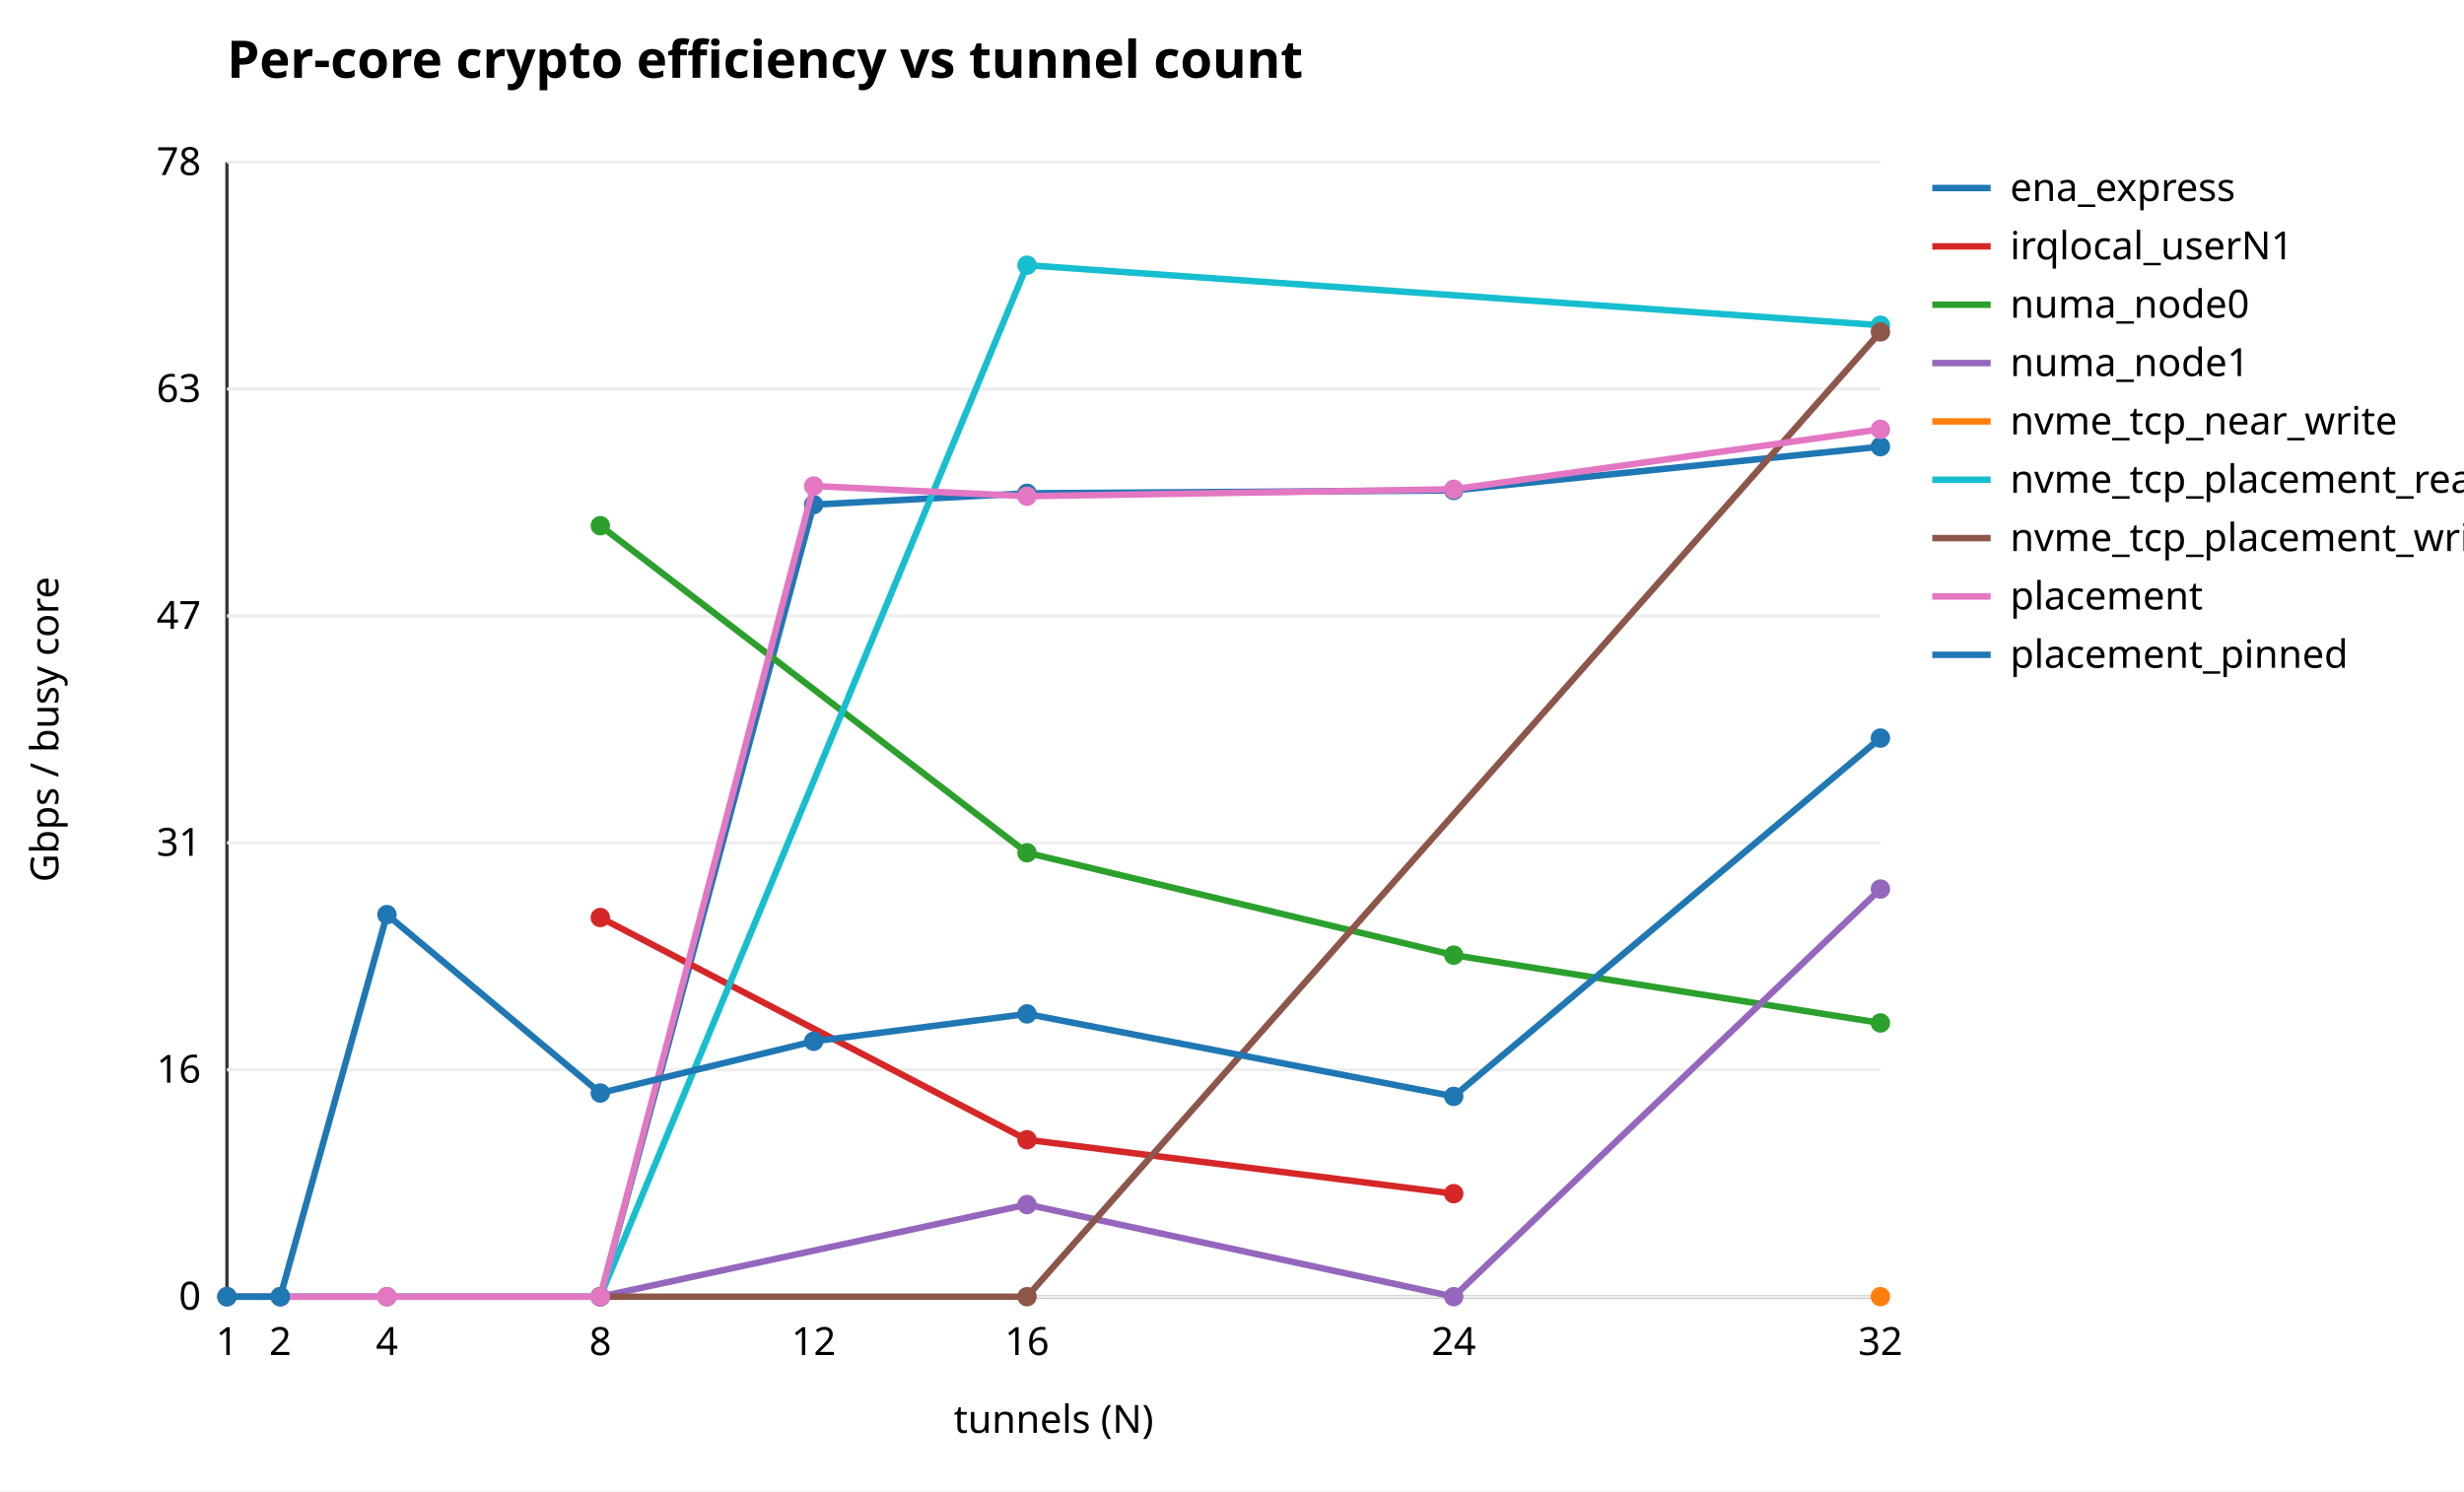
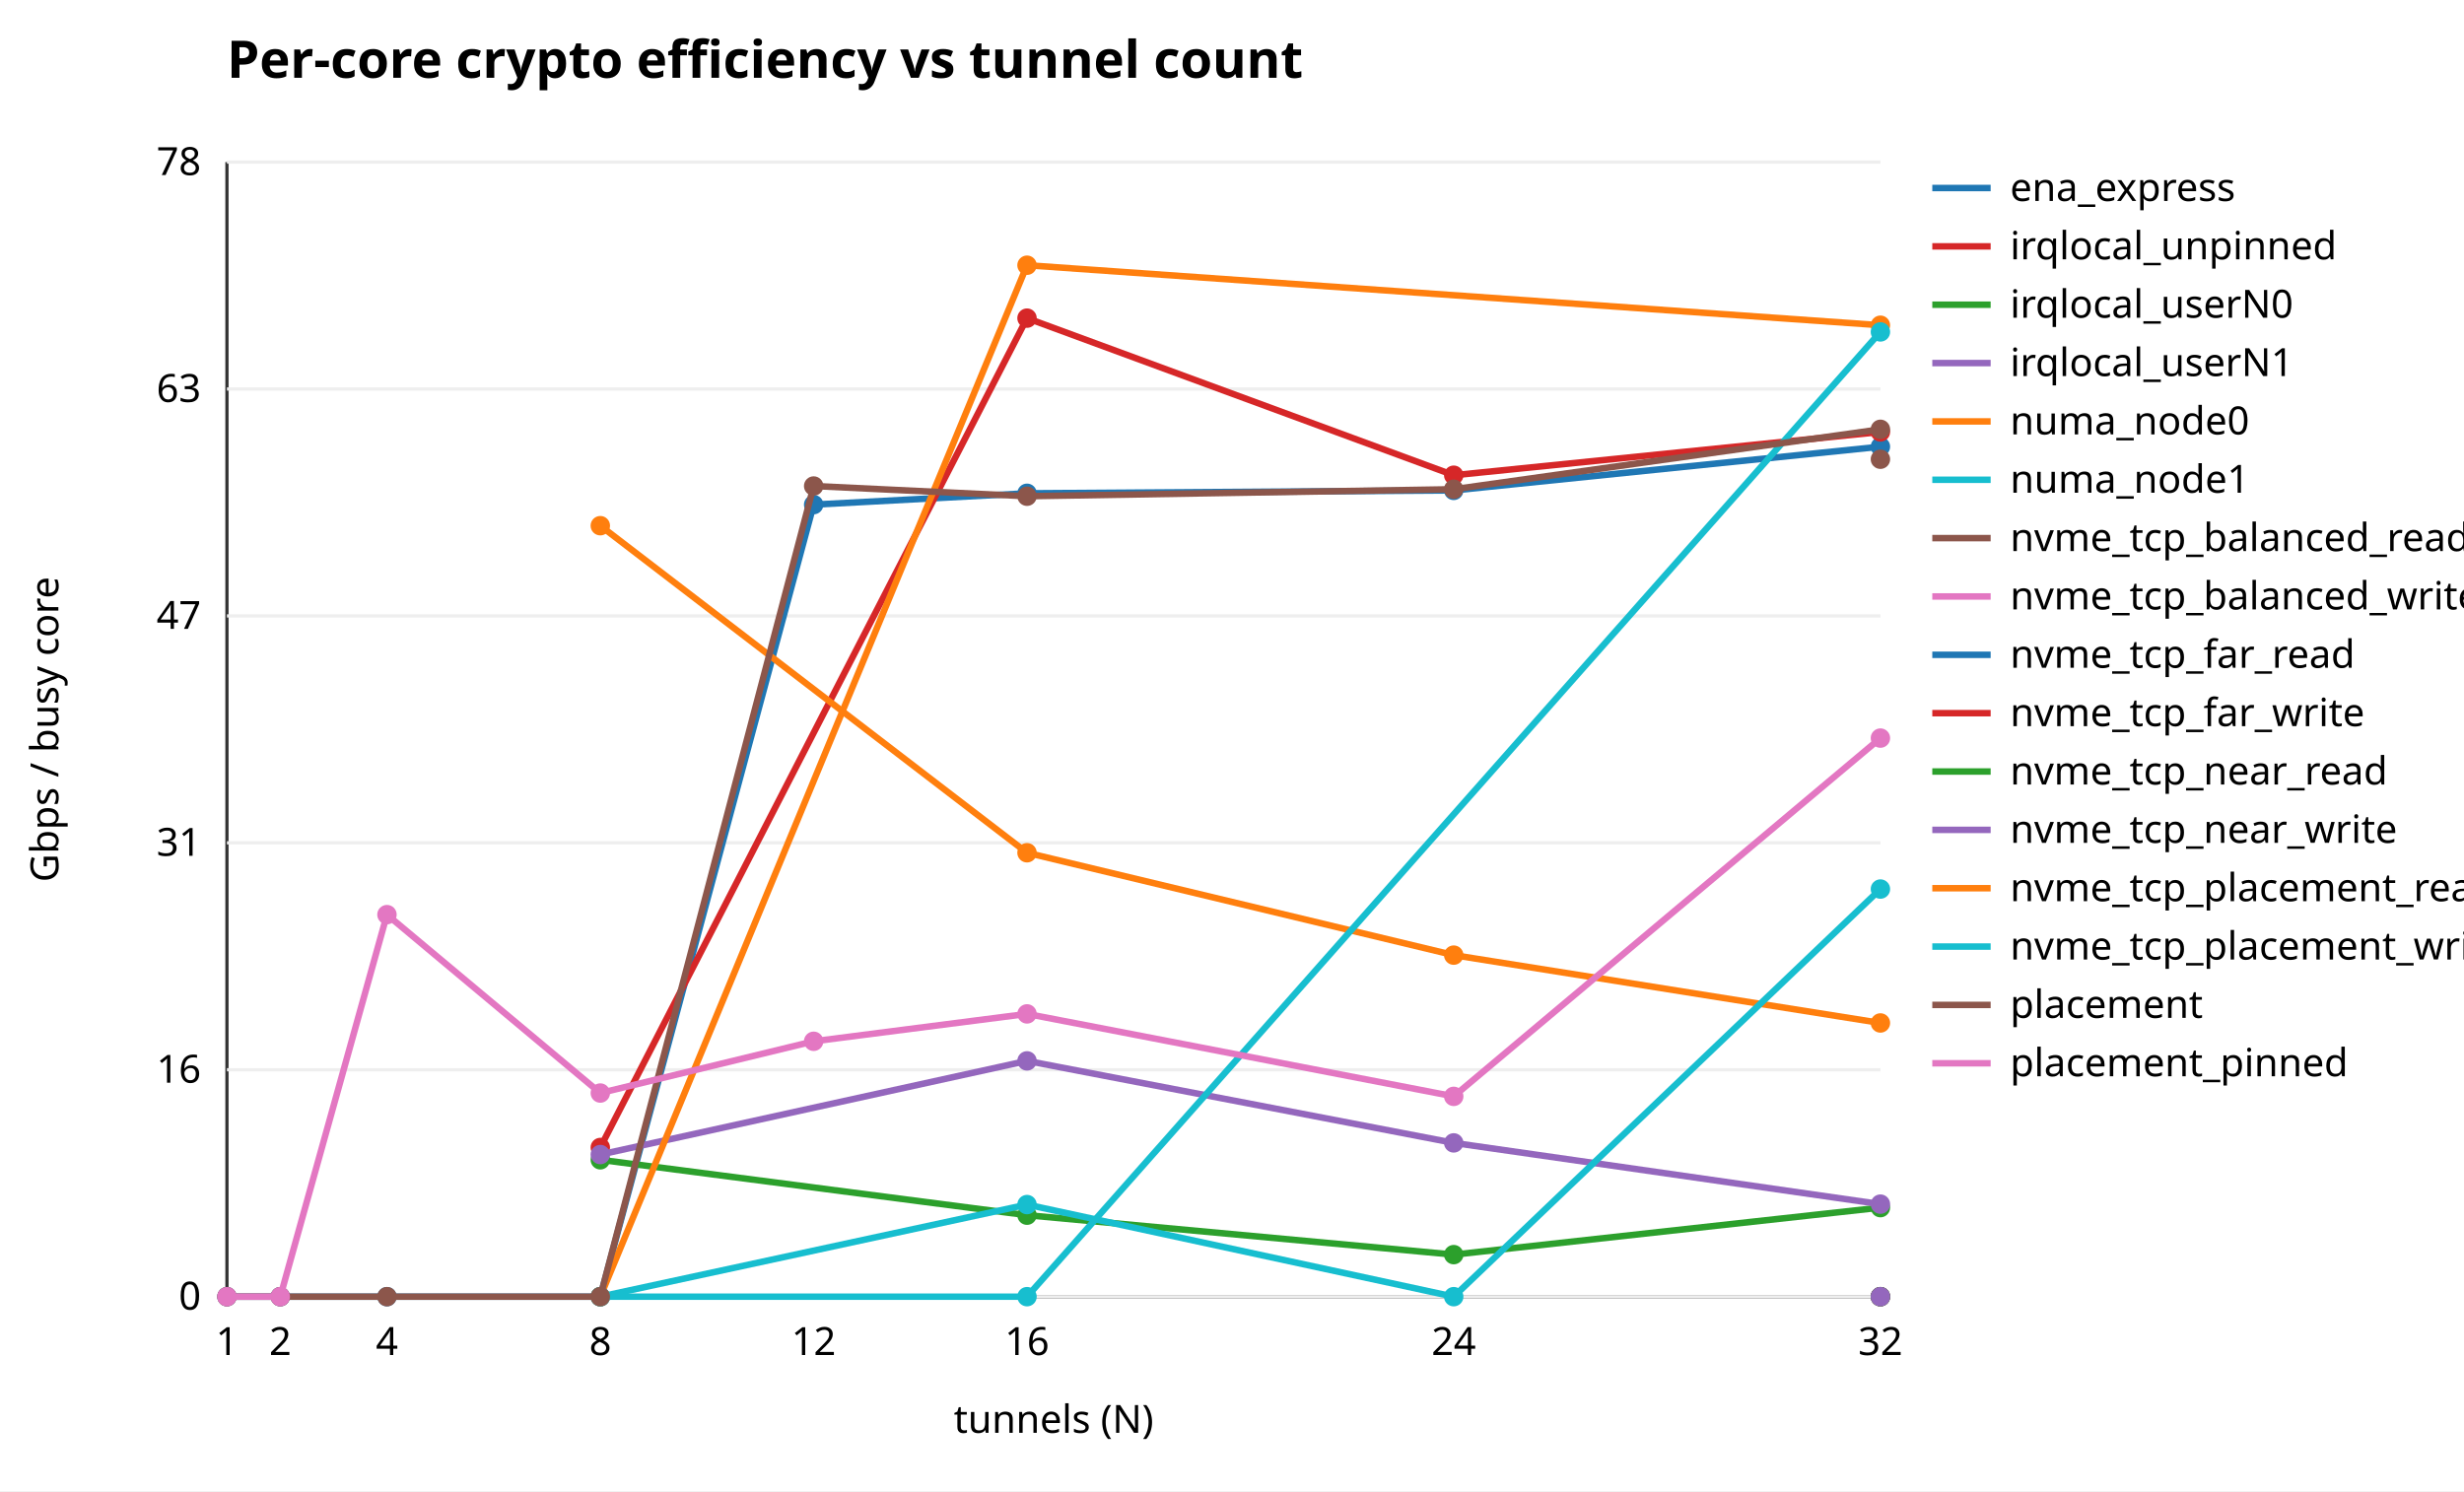
<svg xmlns="http://www.w3.org/2000/svg" width="760" height="460" font-family="sans-serif" font-size="12">
  <rect width="760" height="460" fill="white" />
  <text x="70" y="24" font-size="16" font-weight="bold">Per-core crypto efficiency vs tunnel count</text>
  <line x1="70" y1="50" x2="70" y2="400" stroke="#333" />
  <line x1="70" y1="400" x2="580" y2="400" stroke="#333" />
  <line x1="70" y1="400" x2="580" y2="400" stroke="#eee" />
  <text x="62" y="404" text-anchor="end">0</text>
  <line x1="70" y1="330" x2="580" y2="330" stroke="#eee" />
  <text x="62" y="334" text-anchor="end">16</text>
  <line x1="70" y1="260" x2="580" y2="260" stroke="#eee" />
  <text x="62" y="264" text-anchor="end">31</text>
  <line x1="70" y1="190" x2="580" y2="190" stroke="#eee" />
  <text x="62" y="194" text-anchor="end">47</text>
  <line x1="70" y1="120" x2="580" y2="120" stroke="#eee" />
  <text x="62" y="124" text-anchor="end">63</text>
  <line x1="70" y1="50" x2="580" y2="50" stroke="#eee" />
  <text x="62" y="54" text-anchor="end">78</text>
  <text x="70" y="418" text-anchor="middle">1</text>
  <text x="86.452" y="418" text-anchor="middle">2</text>
  <text x="119.355" y="418" text-anchor="middle">4</text>
  <text x="185.161" y="418" text-anchor="middle">8</text>
  <text x="250.968" y="418" text-anchor="middle">12</text>
  <text x="316.774" y="418" text-anchor="middle">16</text>
  <text x="448.387" y="418" text-anchor="middle">24</text>
  <text x="580" y="418" text-anchor="middle">32</text>
  <text x="325" y="442" text-anchor="middle">tunnels (N)</text>
  <text x="18" y="225" text-anchor="middle" transform="rotate(-90 18 225)">Gbps / busy core</text>
  <path d="M70 400 L86.452 400 L119.355 400 L185.161 400 L250.968 155.668 L316.774 152.172 L448.387 151.281 L580 137.793 " fill="none" stroke="#1f77b4" stroke-width="2" />
  <circle cx="70" cy="400" r="3" fill="#1f77b4" />
  <circle cx="86.452" cy="400" r="3" fill="#1f77b4" />
  <circle cx="119.355" cy="400" r="3" fill="#1f77b4" />
  <circle cx="185.161" cy="400" r="3" fill="#1f77b4" />
  <circle cx="250.968" cy="155.668" r="3" fill="#1f77b4" />
  <circle cx="316.774" cy="152.172" r="3" fill="#1f77b4" />
  <circle cx="448.387" cy="151.281" r="3" fill="#1f77b4" />
  <circle cx="580" cy="137.793" r="3" fill="#1f77b4" />
  <line x1="596" y1="58" x2="614" y2="58" stroke="#1f77b4" stroke-width="2" />
  <text x="620" y="62">ena_express</text>
-   <path d="M185.161 283.044 L316.774 351.592 L448.387 368.227 " fill="none" stroke="#d62728" stroke-width="2" />
-   <circle cx="185.161" cy="283.044" r="3" fill="#d62728" />
-   <circle cx="316.774" cy="351.592" r="3" fill="#d62728" />
-   <circle cx="448.387" cy="368.227" r="3" fill="#d62728" />
+   <path d="M185.161 353.979 L316.774 98.143 L448.387 146.599 L580 133.249 " fill="none" stroke="#d62728" stroke-width="2" />
+   <circle cx="185.161" cy="353.979" r="3" fill="#d62728" />
+   <circle cx="316.774" cy="98.143" r="3" fill="#d62728" />
+   <circle cx="448.387" cy="146.599" r="3" fill="#d62728" />
+   <circle cx="580" cy="133.249" r="3" fill="#d62728" />
  <line x1="596" y1="76" x2="614" y2="76" stroke="#d62728" stroke-width="2" />
-   <text x="620" y="80">irqlocal_userN1</text>
-   <path d="M185.161 162.167 L316.774 263.06 L448.387 294.642 L580 315.567 " fill="none" stroke="#2ca02c" stroke-width="2" />
-   <circle cx="185.161" cy="162.167" r="3" fill="#2ca02c" />
-   <circle cx="316.774" cy="263.06" r="3" fill="#2ca02c" />
-   <circle cx="448.387" cy="294.642" r="3" fill="#2ca02c" />
-   <circle cx="580" cy="315.567" r="3" fill="#2ca02c" />
+   <text x="620" y="80">irqlocal_unpinned</text>
+   <path d="M185.161 357.78 L316.774 374.863 L448.387 387.031 L580 372.531 " fill="none" stroke="#2ca02c" stroke-width="2" />
+   <circle cx="185.161" cy="357.78" r="3" fill="#2ca02c" />
+   <circle cx="316.774" cy="374.863" r="3" fill="#2ca02c" />
+   <circle cx="448.387" cy="387.031" r="3" fill="#2ca02c" />
+   <circle cx="580" cy="372.531" r="3" fill="#2ca02c" />
  <line x1="596" y1="94" x2="614" y2="94" stroke="#2ca02c" stroke-width="2" />
-   <text x="620" y="98">numa_node0</text>
-   <path d="M185.161 400 L316.774 371.59 L448.387 400 L580 274.258 " fill="none" stroke="#9467bd" stroke-width="2" />
-   <circle cx="185.161" cy="400" r="3" fill="#9467bd" />
-   <circle cx="316.774" cy="371.59" r="3" fill="#9467bd" />
-   <circle cx="448.387" cy="400" r="3" fill="#9467bd" />
-   <circle cx="580" cy="274.258" r="3" fill="#9467bd" />
+   <text x="620" y="98">irqlocal_userN0</text>
+   <path d="M185.161 356.16 L316.774 327.264 L448.387 352.565 L580 371.455 " fill="none" stroke="#9467bd" stroke-width="2" />
+   <circle cx="185.161" cy="356.16" r="3" fill="#9467bd" />
+   <circle cx="316.774" cy="327.264" r="3" fill="#9467bd" />
+   <circle cx="448.387" cy="352.565" r="3" fill="#9467bd" />
+   <circle cx="580" cy="371.455" r="3" fill="#9467bd" />
  <line x1="596" y1="112" x2="614" y2="112" stroke="#9467bd" stroke-width="2" />
-   <text x="620" y="116">numa_node1</text>
-   <path d="M580 400 " fill="none" stroke="#ff7f0e" stroke-width="2" />
-   <circle cx="580" cy="400" r="3" fill="#ff7f0e" />
+   <text x="620" y="116">irqlocal_userN1</text>
+   <path d="M185.161 162.167 L316.774 263.06 L448.387 294.642 L580 315.567 " fill="none" stroke="#ff7f0e" stroke-width="2" />
+   <circle cx="185.161" cy="162.167" r="3" fill="#ff7f0e" />
+   <circle cx="316.774" cy="263.06" r="3" fill="#ff7f0e" />
+   <circle cx="448.387" cy="294.642" r="3" fill="#ff7f0e" />
+   <circle cx="580" cy="315.567" r="3" fill="#ff7f0e" />
  <line x1="596" y1="130" x2="614" y2="130" stroke="#ff7f0e" stroke-width="2" />
-   <text x="620" y="134">nvme_tcp_near_write</text>
-   <path d="M185.161 400 L316.774 81.818 L580 100.33 " fill="none" stroke="#17becf" stroke-width="2" />
+   <text x="620" y="134">numa_node0</text>
+   <path d="M185.161 400 L316.774 371.59 L448.387 400 L580 274.258 " fill="none" stroke="#17becf" stroke-width="2" />
  <circle cx="185.161" cy="400" r="3" fill="#17becf" />
-   <circle cx="316.774" cy="81.818" r="3" fill="#17becf" />
-   <circle cx="580" cy="100.33" r="3" fill="#17becf" />
+   <circle cx="316.774" cy="371.59" r="3" fill="#17becf" />
+   <circle cx="448.387" cy="400" r="3" fill="#17becf" />
+   <circle cx="580" cy="274.258" r="3" fill="#17becf" />
  <line x1="596" y1="148" x2="614" y2="148" stroke="#17becf" stroke-width="2" />
-   <text x="620" y="152">nvme_tcp_placement_read</text>
-   <path d="M185.161 400 L316.774 400 L580 102.391 " fill="none" stroke="#8c564b" stroke-width="2" />
+   <text x="620" y="152">numa_node1</text>
+   <path d="M580 141.662 " fill="none" stroke="#8c564b" stroke-width="2" />
+   <circle cx="580" cy="141.662" r="3" fill="#8c564b" />
+   <line x1="596" y1="166" x2="614" y2="166" stroke="#8c564b" stroke-width="2" />
+   <text x="620" y="170">nvme_tcp_balanced_read</text>
+   <path d="M580 400 " fill="none" stroke="#e377c2" stroke-width="2" />
+   <circle cx="580" cy="400" r="3" fill="#e377c2" />
+   <line x1="596" y1="184" x2="614" y2="184" stroke="#e377c2" stroke-width="2" />
+   <text x="620" y="188">nvme_tcp_balanced_write</text>
+   <path d="M580 400 " fill="none" stroke="#1f77b4" stroke-width="2" />
+   <circle cx="580" cy="400" r="3" fill="#1f77b4" />
+   <line x1="596" y1="202" x2="614" y2="202" stroke="#1f77b4" stroke-width="2" />
+   <text x="620" y="206">nvme_tcp_far_read</text>
+   <path d="M580 400 " fill="none" stroke="#d62728" stroke-width="2" />
+   <circle cx="580" cy="400" r="3" fill="#d62728" />
+   <line x1="596" y1="220" x2="614" y2="220" stroke="#d62728" stroke-width="2" />
+   <text x="620" y="224">nvme_tcp_far_write</text>
+   <path d="M580 400 " fill="none" stroke="#2ca02c" stroke-width="2" />
+   <circle cx="580" cy="400" r="3" fill="#2ca02c" />
+   <line x1="596" y1="238" x2="614" y2="238" stroke="#2ca02c" stroke-width="2" />
+   <text x="620" y="242">nvme_tcp_near_read</text>
+   <path d="M580 400 " fill="none" stroke="#9467bd" stroke-width="2" />
+   <circle cx="580" cy="400" r="3" fill="#9467bd" />
+   <line x1="596" y1="256" x2="614" y2="256" stroke="#9467bd" stroke-width="2" />
+   <text x="620" y="260">nvme_tcp_near_write</text>
+   <path d="M185.161 400 L316.774 81.818 L580 100.33 " fill="none" stroke="#ff7f0e" stroke-width="2" />
+   <circle cx="185.161" cy="400" r="3" fill="#ff7f0e" />
+   <circle cx="316.774" cy="81.818" r="3" fill="#ff7f0e" />
+   <circle cx="580" cy="100.33" r="3" fill="#ff7f0e" />
+   <line x1="596" y1="274" x2="614" y2="274" stroke="#ff7f0e" stroke-width="2" />
+   <text x="620" y="278">nvme_tcp_placement_read</text>
+   <path d="M185.161 400 L316.774 400 L580 102.391 " fill="none" stroke="#17becf" stroke-width="2" />
+   <circle cx="185.161" cy="400" r="3" fill="#17becf" />
+   <circle cx="316.774" cy="400" r="3" fill="#17becf" />
+   <circle cx="580" cy="102.391" r="3" fill="#17becf" />
+   <line x1="596" y1="292" x2="614" y2="292" stroke="#17becf" stroke-width="2" />
+   <text x="620" y="296">nvme_tcp_placement_write</text>
+   <path d="M70 400 L86.452 400 L119.355 400 L185.161 400 L250.968 149.93 L316.774 153.074 L448.387 150.923 L580 132.433 " fill="none" stroke="#8c564b" stroke-width="2" />
+   <circle cx="70" cy="400" r="3" fill="#8c564b" />
+   <circle cx="86.452" cy="400" r="3" fill="#8c564b" />
+   <circle cx="119.355" cy="400" r="3" fill="#8c564b" />
  <circle cx="185.161" cy="400" r="3" fill="#8c564b" />
-   <circle cx="316.774" cy="400" r="3" fill="#8c564b" />
-   <circle cx="580" cy="102.391" r="3" fill="#8c564b" />
-   <line x1="596" y1="166" x2="614" y2="166" stroke="#8c564b" stroke-width="2" />
-   <text x="620" y="170">nvme_tcp_placement_write</text>
-   <path d="M70 400 L86.452 400 L119.355 400 L185.161 400 L250.968 149.93 L316.774 153.074 L448.387 150.923 L580 132.433 " fill="none" stroke="#e377c2" stroke-width="2" />
+   <circle cx="250.968" cy="149.93" r="3" fill="#8c564b" />
+   <circle cx="316.774" cy="153.074" r="3" fill="#8c564b" />
+   <circle cx="448.387" cy="150.923" r="3" fill="#8c564b" />
+   <circle cx="580" cy="132.433" r="3" fill="#8c564b" />
+   <line x1="596" y1="310" x2="614" y2="310" stroke="#8c564b" stroke-width="2" />
+   <text x="620" y="314">placement</text>
+   <path d="M70 400 L86.452 400 L119.355 282.148 L185.161 337.186 L250.968 321.219 L316.774 312.77 L448.387 338.21 L580 227.69 " fill="none" stroke="#e377c2" stroke-width="2" />
  <circle cx="70" cy="400" r="3" fill="#e377c2" />
  <circle cx="86.452" cy="400" r="3" fill="#e377c2" />
-   <circle cx="119.355" cy="400" r="3" fill="#e377c2" />
-   <circle cx="185.161" cy="400" r="3" fill="#e377c2" />
-   <circle cx="250.968" cy="149.93" r="3" fill="#e377c2" />
-   <circle cx="316.774" cy="153.074" r="3" fill="#e377c2" />
-   <circle cx="448.387" cy="150.923" r="3" fill="#e377c2" />
-   <circle cx="580" cy="132.433" r="3" fill="#e377c2" />
-   <line x1="596" y1="184" x2="614" y2="184" stroke="#e377c2" stroke-width="2" />
-   <text x="620" y="188">placement</text>
-   <path d="M70 400 L86.452 400 L119.355 282.148 L185.161 337.186 L250.968 321.219 L316.774 312.77 L448.387 338.21 L580 227.69 " fill="none" stroke="#1f77b4" stroke-width="2" />
-   <circle cx="70" cy="400" r="3" fill="#1f77b4" />
-   <circle cx="86.452" cy="400" r="3" fill="#1f77b4" />
-   <circle cx="119.355" cy="282.148" r="3" fill="#1f77b4" />
-   <circle cx="185.161" cy="337.186" r="3" fill="#1f77b4" />
-   <circle cx="250.968" cy="321.219" r="3" fill="#1f77b4" />
-   <circle cx="316.774" cy="312.77" r="3" fill="#1f77b4" />
-   <circle cx="448.387" cy="338.21" r="3" fill="#1f77b4" />
-   <circle cx="580" cy="227.69" r="3" fill="#1f77b4" />
-   <line x1="596" y1="202" x2="614" y2="202" stroke="#1f77b4" stroke-width="2" />
-   <text x="620" y="206">placement_pinned</text>
+   <circle cx="119.355" cy="282.148" r="3" fill="#e377c2" />
+   <circle cx="185.161" cy="337.186" r="3" fill="#e377c2" />
+   <circle cx="250.968" cy="321.219" r="3" fill="#e377c2" />
+   <circle cx="316.774" cy="312.77" r="3" fill="#e377c2" />
+   <circle cx="448.387" cy="338.21" r="3" fill="#e377c2" />
+   <circle cx="580" cy="227.69" r="3" fill="#e377c2" />
+   <line x1="596" y1="328" x2="614" y2="328" stroke="#e377c2" stroke-width="2" />
+   <text x="620" y="332">placement_pinned</text>
</svg>
